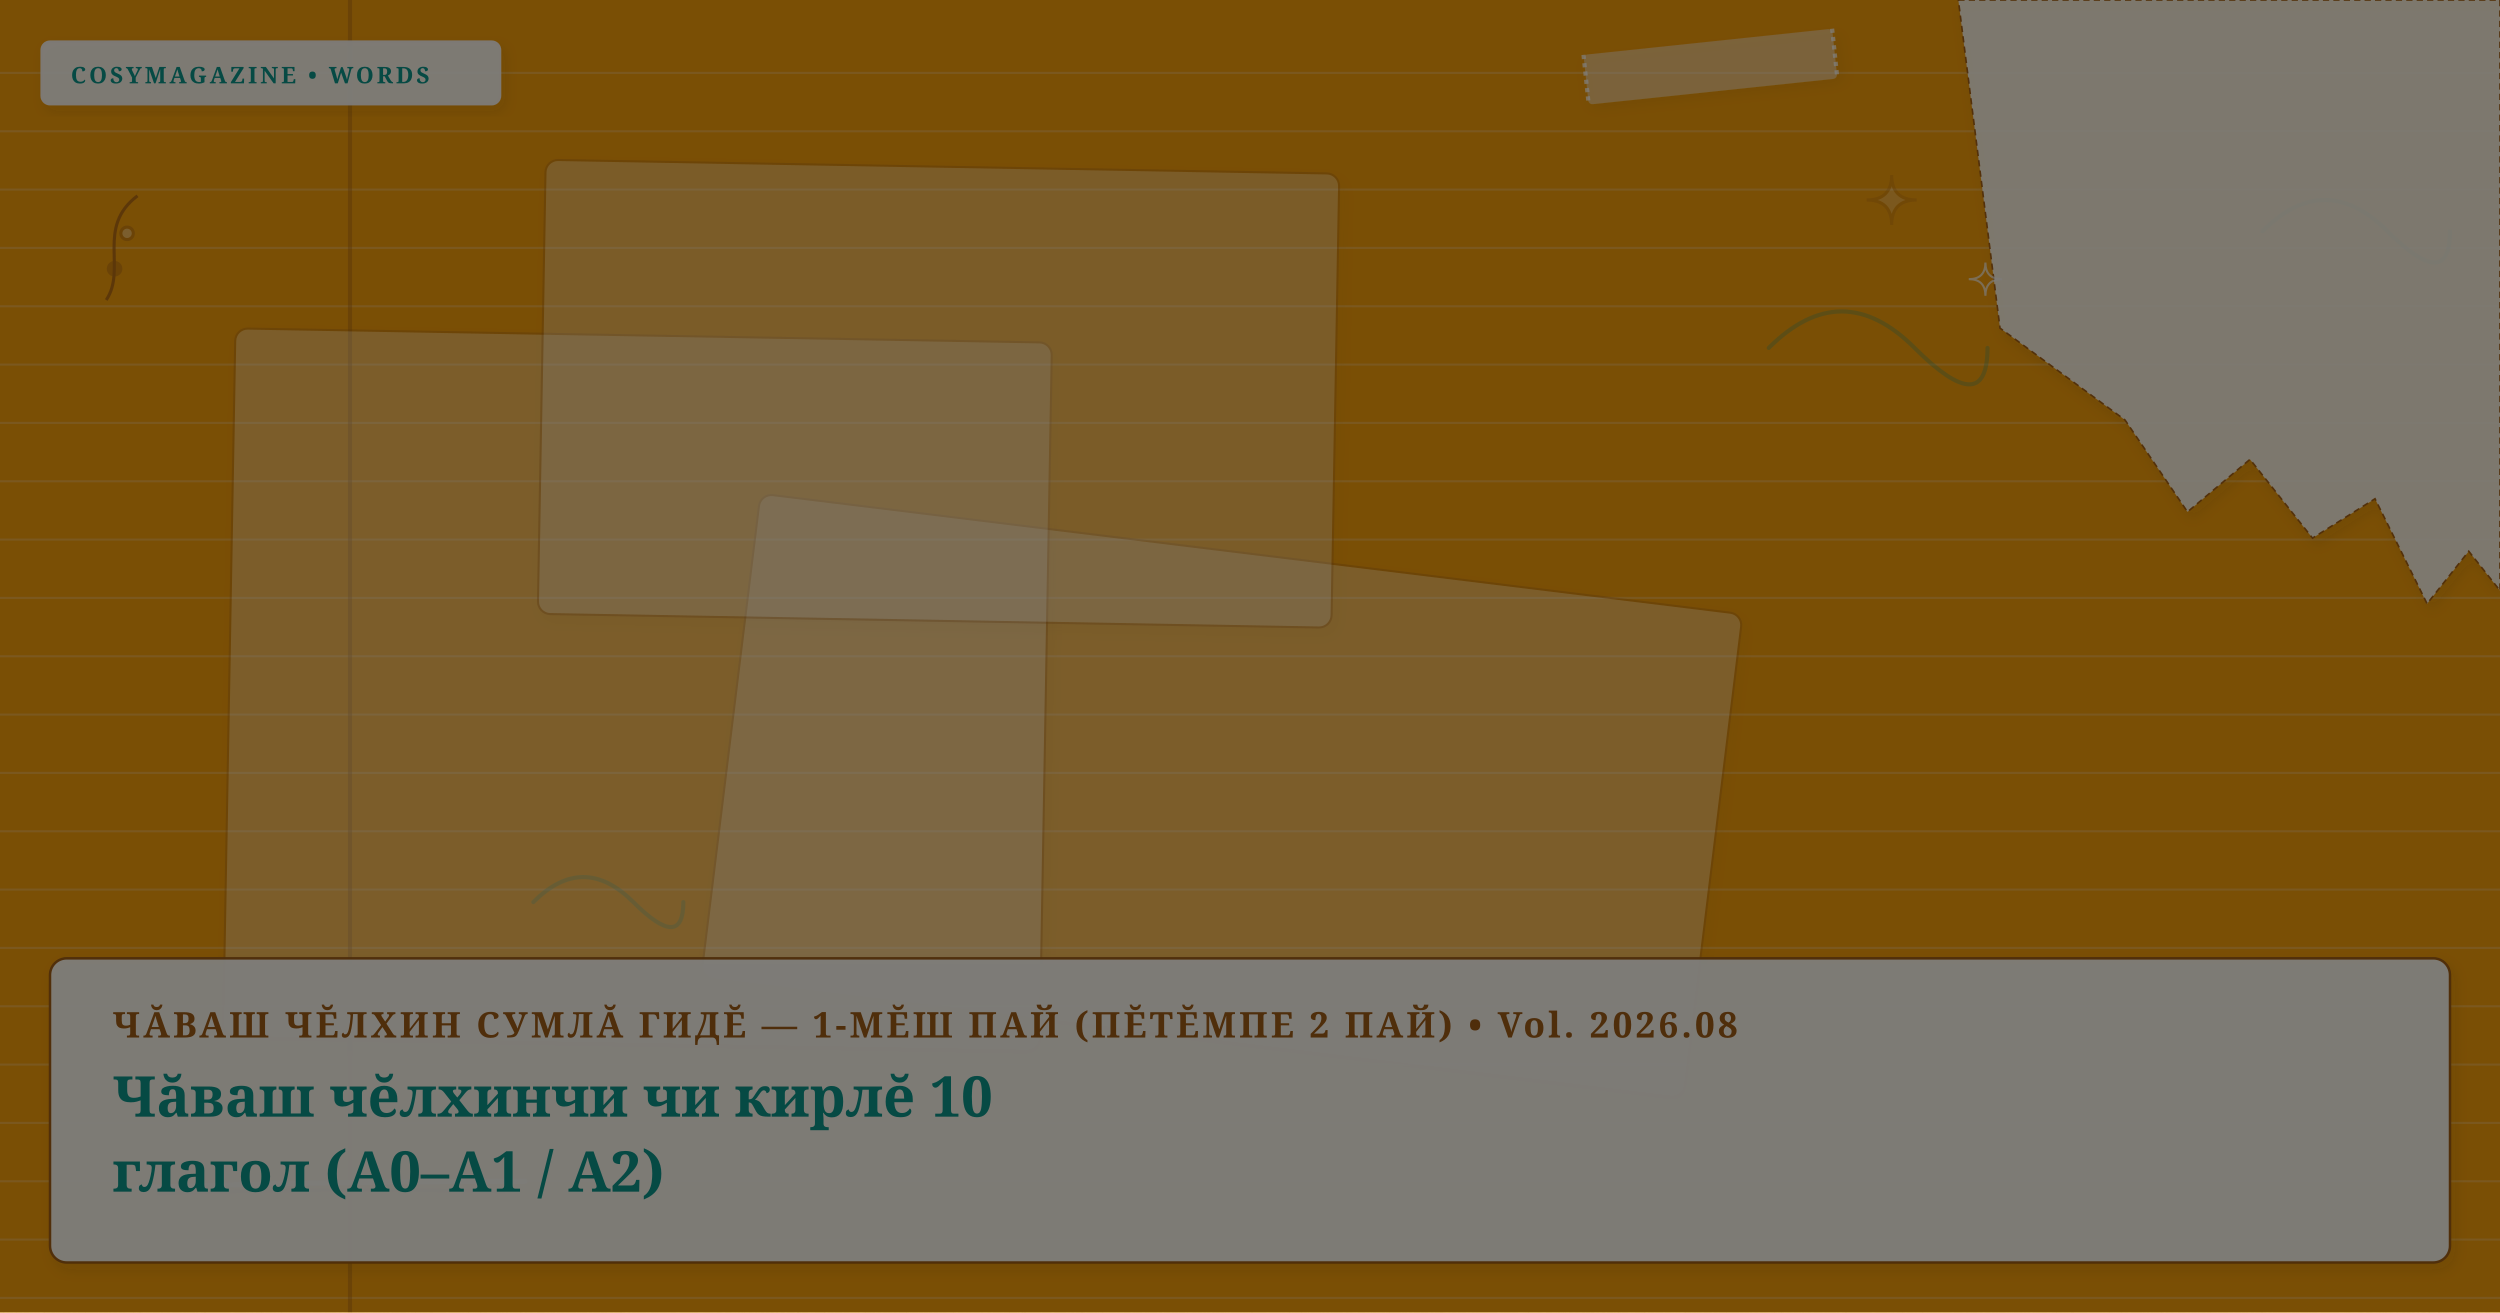
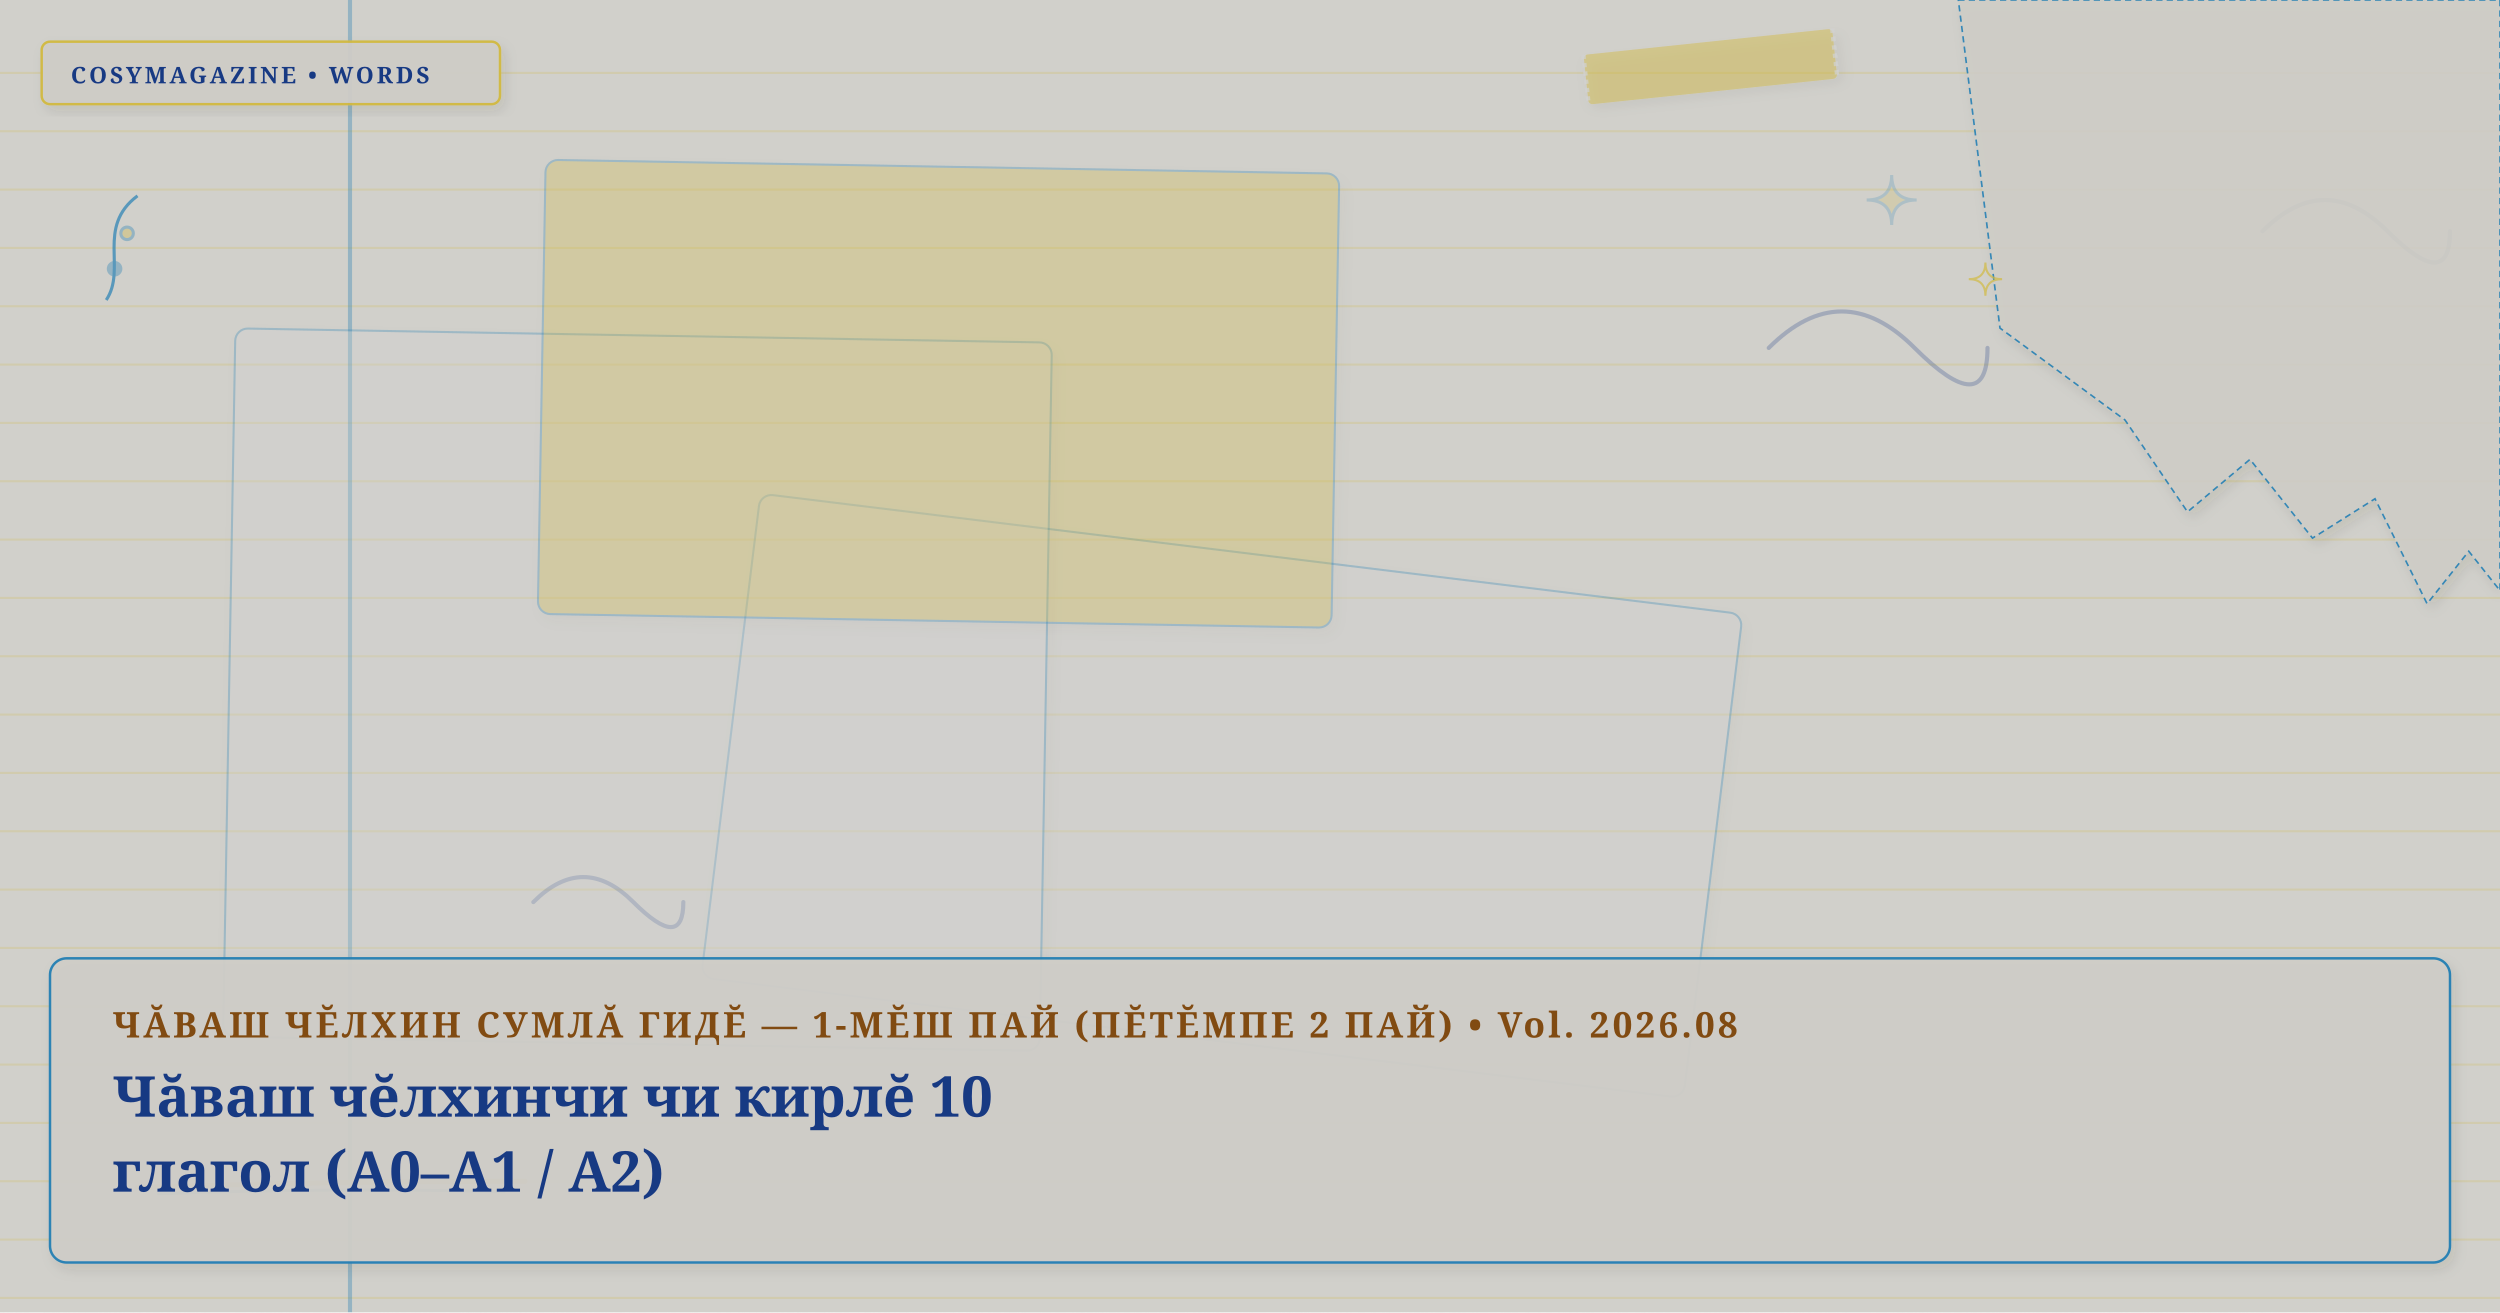
<svg xmlns="http://www.w3.org/2000/svg" viewBox="0 0 1200 630" width="100%" height="100%" preserveAspectRatio="xMidYMid slice" class="cosy-cover-art" data-motif="notebook-handwritten" data-seed="top-10-verbs-cv" data-lang="cv">
  <defs>
    <filter id="soft-shadow" x="-20%" y="-20%" width="140%" height="140%">
      <feDropShadow dx="2" dy="3" stdDeviation="3" flood-color="#3C281E" flood-opacity="0.10" />
    </filter>
    <filter id="paper-grain" x="0%" y="0%" width="100%" height="100%">
      <feTurbulence type="fractalNoise" baseFrequency="0.65" numOctaves="3" result="noise" />
      <feColorMatrix type="saturate" values="0" />
      <feComponentTransfer>
        <feFuncA type="linear" slope="0.05" />
      </feComponentTransfer>
      <feBlend mode="multiply" in="SourceGraphic" result="blend" />
    </filter>
  </defs>
  <style>
        @media (prefers-reduced-motion: reduce) {
          .cosy-cover-art * { animation: none !important; transition: none !important; }
        }
      </style>
-   <rect width="1200" height="630" fill="#f59e0b" />
-   <line x1="0" y1="35" x2="1200" y2="35" stroke="#faf7f2" stroke-width="1" opacity="0.22" />
-   <line x1="0" y1="63" x2="1200" y2="63" stroke="#faf7f2" stroke-width="1" opacity="0.22" />
-   <line x1="0" y1="91" x2="1200" y2="91" stroke="#faf7f2" stroke-width="1" opacity="0.22" />
-   <line x1="0" y1="119" x2="1200" y2="119" stroke="#faf7f2" stroke-width="1" opacity="0.22" />
-   <line x1="0" y1="147" x2="1200" y2="147" stroke="#faf7f2" stroke-width="1" opacity="0.22" />
-   <line x1="0" y1="175" x2="1200" y2="175" stroke="#faf7f2" stroke-width="1" opacity="0.22" />
-   <line x1="0" y1="203" x2="1200" y2="203" stroke="#faf7f2" stroke-width="1" opacity="0.22" />
-   <line x1="0" y1="231" x2="1200" y2="231" stroke="#faf7f2" stroke-width="1" opacity="0.22" />
-   <line x1="0" y1="259" x2="1200" y2="259" stroke="#faf7f2" stroke-width="1" opacity="0.22" />
-   <line x1="0" y1="287" x2="1200" y2="287" stroke="#faf7f2" stroke-width="1" opacity="0.22" />
-   <line x1="0" y1="315" x2="1200" y2="315" stroke="#faf7f2" stroke-width="1" opacity="0.22" />
-   <line x1="0" y1="343" x2="1200" y2="343" stroke="#faf7f2" stroke-width="1" opacity="0.22" />
-   <line x1="0" y1="371" x2="1200" y2="371" stroke="#faf7f2" stroke-width="1" opacity="0.22" />
-   <line x1="0" y1="399" x2="1200" y2="399" stroke="#faf7f2" stroke-width="1" opacity="0.22" />
-   <line x1="0" y1="427" x2="1200" y2="427" stroke="#faf7f2" stroke-width="1" opacity="0.22" />
-   <line x1="0" y1="455" x2="1200" y2="455" stroke="#faf7f2" stroke-width="1" opacity="0.22" />
-   <line x1="0" y1="483" x2="1200" y2="483" stroke="#faf7f2" stroke-width="1" opacity="0.22" />
-   <line x1="0" y1="511" x2="1200" y2="511" stroke="#faf7f2" stroke-width="1" opacity="0.22" />
-   <line x1="0" y1="539" x2="1200" y2="539" stroke="#faf7f2" stroke-width="1" opacity="0.22" />
-   <line x1="0" y1="567" x2="1200" y2="567" stroke="#faf7f2" stroke-width="1" opacity="0.22" />
-   <line x1="0" y1="595" x2="1200" y2="595" stroke="#faf7f2" stroke-width="1" opacity="0.22" />
-   <line x1="0" y1="623" x2="1200" y2="623" stroke="#faf7f2" stroke-width="1" opacity="0.22" />
-   <line x1="168" y1="0" x2="168" y2="630" stroke="#9E5B15" stroke-width="2" opacity="0.35" />
-   <path d="M 1086 111 Q 1116 81 1146 111 T 1176 111" fill="none" stroke="#0d9488" stroke-width="2" stroke-linecap="round" opacity="0.25" />
-   <path d="M 849 167 Q 884 132 919 167 T 954 167" fill="none" stroke="#0d9488" stroke-width="2" stroke-linecap="round" opacity="0.25" />
-   <path d="M 256 433 Q 280 409 304 433 T 328 433" fill="none" stroke="#0d9488" stroke-width="2" stroke-linecap="round" opacity="0.25" />
+   <rect width="1200" height="630" fill="#fffef8" />
+   <line x1="0" y1="35" x2="1200" y2="35" stroke="#ffe250" stroke-width="1" opacity="0.22" />
+   <line x1="0" y1="63" x2="1200" y2="63" stroke="#ffe250" stroke-width="1" opacity="0.22" />
+   <line x1="0" y1="91" x2="1200" y2="91" stroke="#ffe250" stroke-width="1" opacity="0.22" />
+   <line x1="0" y1="119" x2="1200" y2="119" stroke="#ffe250" stroke-width="1" opacity="0.22" />
+   <line x1="0" y1="147" x2="1200" y2="147" stroke="#ffe250" stroke-width="1" opacity="0.22" />
+   <line x1="0" y1="175" x2="1200" y2="175" stroke="#ffe250" stroke-width="1" opacity="0.22" />
+   <line x1="0" y1="203" x2="1200" y2="203" stroke="#ffe250" stroke-width="1" opacity="0.22" />
+   <line x1="0" y1="231" x2="1200" y2="231" stroke="#ffe250" stroke-width="1" opacity="0.22" />
+   <line x1="0" y1="259" x2="1200" y2="259" stroke="#ffe250" stroke-width="1" opacity="0.22" />
+   <line x1="0" y1="287" x2="1200" y2="287" stroke="#ffe250" stroke-width="1" opacity="0.22" />
+   <line x1="0" y1="315" x2="1200" y2="315" stroke="#ffe250" stroke-width="1" opacity="0.22" />
+   <line x1="0" y1="343" x2="1200" y2="343" stroke="#ffe250" stroke-width="1" opacity="0.22" />
+   <line x1="0" y1="371" x2="1200" y2="371" stroke="#ffe250" stroke-width="1" opacity="0.22" />
+   <line x1="0" y1="399" x2="1200" y2="399" stroke="#ffe250" stroke-width="1" opacity="0.22" />
+   <line x1="0" y1="427" x2="1200" y2="427" stroke="#ffe250" stroke-width="1" opacity="0.22" />
+   <line x1="0" y1="455" x2="1200" y2="455" stroke="#ffe250" stroke-width="1" opacity="0.22" />
+   <line x1="0" y1="483" x2="1200" y2="483" stroke="#ffe250" stroke-width="1" opacity="0.22" />
+   <line x1="0" y1="511" x2="1200" y2="511" stroke="#ffe250" stroke-width="1" opacity="0.22" />
+   <line x1="0" y1="539" x2="1200" y2="539" stroke="#ffe250" stroke-width="1" opacity="0.22" />
+   <line x1="0" y1="567" x2="1200" y2="567" stroke="#ffe250" stroke-width="1" opacity="0.22" />
+   <line x1="0" y1="595" x2="1200" y2="595" stroke="#ffe250" stroke-width="1" opacity="0.22" />
+   <line x1="0" y1="623" x2="1200" y2="623" stroke="#ffe250" stroke-width="1" opacity="0.22" />
+   <line x1="168" y1="0" x2="168" y2="630" stroke="#2d9cdb" stroke-width="2" opacity="0.35" />
+   <path d="M 1086 111 Q 1116 81 1146 111 T 1176 111" fill="none" stroke="#1e46a0" stroke-width="2" stroke-linecap="round" opacity="0.25" />
+   <path d="M 849 167 Q 884 132 919 167 T 954 167" fill="none" stroke="#1e46a0" stroke-width="2" stroke-linecap="round" opacity="0.25" />
+   <path d="M 256 433 Q 280 409 304 433 T 328 433" fill="none" stroke="#1e46a0" stroke-width="2" stroke-linecap="round" opacity="0.25" />
  <g transform="rotate(7 586.5 382)">
-     <rect x="349" y="265" width="475" height="234" rx="6" fill="#FFFFFF" opacity="0.3" stroke="#9E5B15" stroke-width="1" filter="url(#soft-shadow)" />
+     <rect x="349" y="265" width="475" height="234" rx="6" fill="#FFFFFF" opacity="0.3" stroke="#2d9cdb" stroke-width="1" filter="url(#soft-shadow)" />
  </g>
  <g transform="rotate(1 306 331)">
-     <rect x="110" y="161" width="392" height="340" rx="6" fill="#FFFFFF" opacity="0.3" stroke="#9E5B15" stroke-width="1" filter="url(#soft-shadow)" />
+     <rect x="110" y="161" width="392" height="340" rx="6" fill="#FFFFFF" opacity="0.3" stroke="#2d9cdb" stroke-width="1" filter="url(#soft-shadow)" />
  </g>
  <g transform="rotate(1 450.5 189)">
-     <rect x="260" y="80" width="381" height="218" rx="6" fill="#faf7f2" opacity="0.3" stroke="#9E5B15" stroke-width="1" filter="url(#soft-shadow)" />
+     <rect x="260" y="80" width="381" height="218" rx="6" fill="#ffe250" opacity="0.3" stroke="#2d9cdb" stroke-width="1" filter="url(#soft-shadow)" />
  </g>
  <g class="cover-torn-paper" filter="url(#soft-shadow)">
-     <polygon points="940,0 1200,0 1200,283.5 1185,264.6 1165,289.8 1140,239.4 1110,258.3 1080,220.5 1050,245.7 1020,201.6 960,157.5 940,0" fill="#FCF9F2" opacity="0.9" stroke="#9E5B15" stroke-width="0.8" stroke-dasharray="3 2" />
+     <polygon points="940,0 1200,0 1200,283.5 1185,264.6 1165,289.8 1140,239.4 1110,258.3 1080,220.5 1050,245.7 1020,201.6 960,157.5 940,0" fill="#FCF9F2" opacity="0.9" stroke="#2d9cdb" stroke-width="0.8" stroke-dasharray="3 2" />
  </g>
  <g transform="rotate(-6 821 32)" filter="url(#soft-shadow)">
-     <rect x="761" y="20" width="120" height="24" rx="2" fill="#faf7f2" opacity="0.45" />
+     <rect x="761" y="20" width="120" height="24" rx="2" fill="#ffe250" opacity="0.45" />
    <line x1="761" y1="20" x2="761" y2="44" stroke="#FFFFFF" stroke-width="2" stroke-dasharray="2 2" opacity="0.7" />
    <line x1="881" y1="20" x2="881" y2="44" stroke="#FFFFFF" stroke-width="2" stroke-dasharray="2 2" opacity="0.7" />
  </g>
-   <g class="cover-tiny-doodles" stroke="#9E5B15" stroke-width="1.5" fill="none" opacity="0.7">
-     <path d="M 908 84 Q 908 96 920 96 Q 908 96 908 108 Q 908 96 896 96 Q 908 96 908 84 Z" fill="#faf7f2" opacity="0.3" />
-     <path d="M 953 126 Q 953 134 961 134 Q 953 134 953 142 Q 953 134 945 134 Q 953 134 953 126 Z" stroke="#faf7f2" stroke-width="1" />
+   <g class="cover-tiny-doodles" stroke="#2d9cdb" stroke-width="1.5" fill="none" opacity="0.7">
+     <path d="M 908 84 Q 908 96 920 96 Q 908 96 908 108 Q 908 96 896 96 Q 908 96 908 84 Z" fill="#ffe250" opacity="0.3" />
+     <path d="M 953 126 Q 953 134 961 134 Q 953 134 953 142 Q 953 134 945 134 Q 953 134 953 126 Z" stroke="#ffe250" stroke-width="1" />
    <path d="M 51 144 C 61 129, 46 109, 66 94" />
-     <circle cx="55" cy="129" r="3" fill="#9E5B15" opacity="0.5" />
-     <circle cx="61" cy="112" r="3" fill="#faf7f2" opacity="0.5" />
+     <circle cx="55" cy="129" r="3" fill="#2d9cdb" opacity="0.5" />
+     <circle cx="61" cy="112" r="3" fill="#ffe250" opacity="0.5" />
  </g>
  <g class="cover-sketchy-underline">
-     <path d="M 66 570 Q 159 567 252 567" stroke="#faf7f2" stroke-width="2.5" stroke-linecap="round" fill="none" opacity="0.75" />
-     <path d="M 76 573 Q 159 570 242 572" stroke="#9E5B15" stroke-width="1.5" stroke-linecap="round" fill="none" opacity="0.5" />
+     <path d="M 66 570 Q 159 567 252 567" stroke="#ffe250" stroke-width="2.5" stroke-linecap="round" fill="none" opacity="0.75" />
+     <path d="M 76 573 Q 159 570 242 572" stroke="#2d9cdb" stroke-width="1.5" stroke-linecap="round" fill="none" opacity="0.5" />
  </g>
  <g class="cover-masthead-label" filter="url(#soft-shadow)">
-     <rect x="20" y="20" width="220" height="30" rx="4" fill="#FCF9F2" opacity="0.95" stroke="#faf7f2" stroke-width="1.2" />
-     <text x="34" y="40" fill="#0d9488" font-family="Fraunces, 'Lora', Georgia, serif" font-size="11" font-weight="bold" letter-spacing="1.4">COSYMAGAZINE • WORDS</text>
+     <rect x="20" y="20" width="220" height="30" rx="4" fill="#FCF9F2" opacity="0.95" stroke="#ffe250" stroke-width="1.2" />
+     <text x="34" y="40" fill="#1e46a0" font-family="Fraunces, 'Lora', Georgia, serif" font-size="11" font-weight="bold" letter-spacing="1.4">COSYMAGAZINE • WORDS</text>
  </g>
  <g class="cover-text-overlay" filter="url(#soft-shadow)">
-     <rect class="cover-overlay-box" x="24" y="460" width="1152" height="146" rx="8" fill="#FCF9F2" opacity="0.96" stroke="#9E5B15" stroke-width="1.2" />
+     <rect class="cover-overlay-box" x="24" y="460" width="1152" height="146" rx="8" fill="#FCF9F2" opacity="0.96" stroke="#2d9cdb" stroke-width="1.2" />
    <text x="54" y="498" fill="#9E5B15" font-family="Fraunces, 'Lora', Georgia, serif" font-size="17" font-weight="bold" letter-spacing="1.5">ЧĂВАШ ЧĔЛХИН СУМЛĂ ГИДĔ — 1-МĔШ ПАЙ (ПĔТĔМПЕ 2 ПАЙ) • Vol. 2026.08</text>
-     <text x="54" y="536" fill="#0d9488" font-family="Fraunces, 'Lora', Georgia, serif" font-size="27" font-weight="bold">Чăваш чĕлхинчи чи кирлĕ 10</text>
-     <text x="54" y="572" fill="#0d9488" font-family="Fraunces, 'Lora', Georgia, serif" font-size="27" font-weight="bold">глагол (A0–A1 / A2)</text>
+     <text x="54" y="536" fill="#1e46a0" font-family="Fraunces, 'Lora', Georgia, serif" font-size="27" font-weight="bold">Чăваш чĕлхинчи чи кирлĕ 10</text>
+     <text x="54" y="572" fill="#1e46a0" font-family="Fraunces, 'Lora', Georgia, serif" font-size="27" font-weight="bold">глагол (A0–A1 / A2)</text>
  </g>
-   <rect width="1200" height="630" filter="url(#paper-grain)" opacity="0.5" pointer-events="none" />
+   <rect width="1200" height="630" filter="url(#paper-grain)" opacity="0.18" pointer-events="none" />
</svg>
